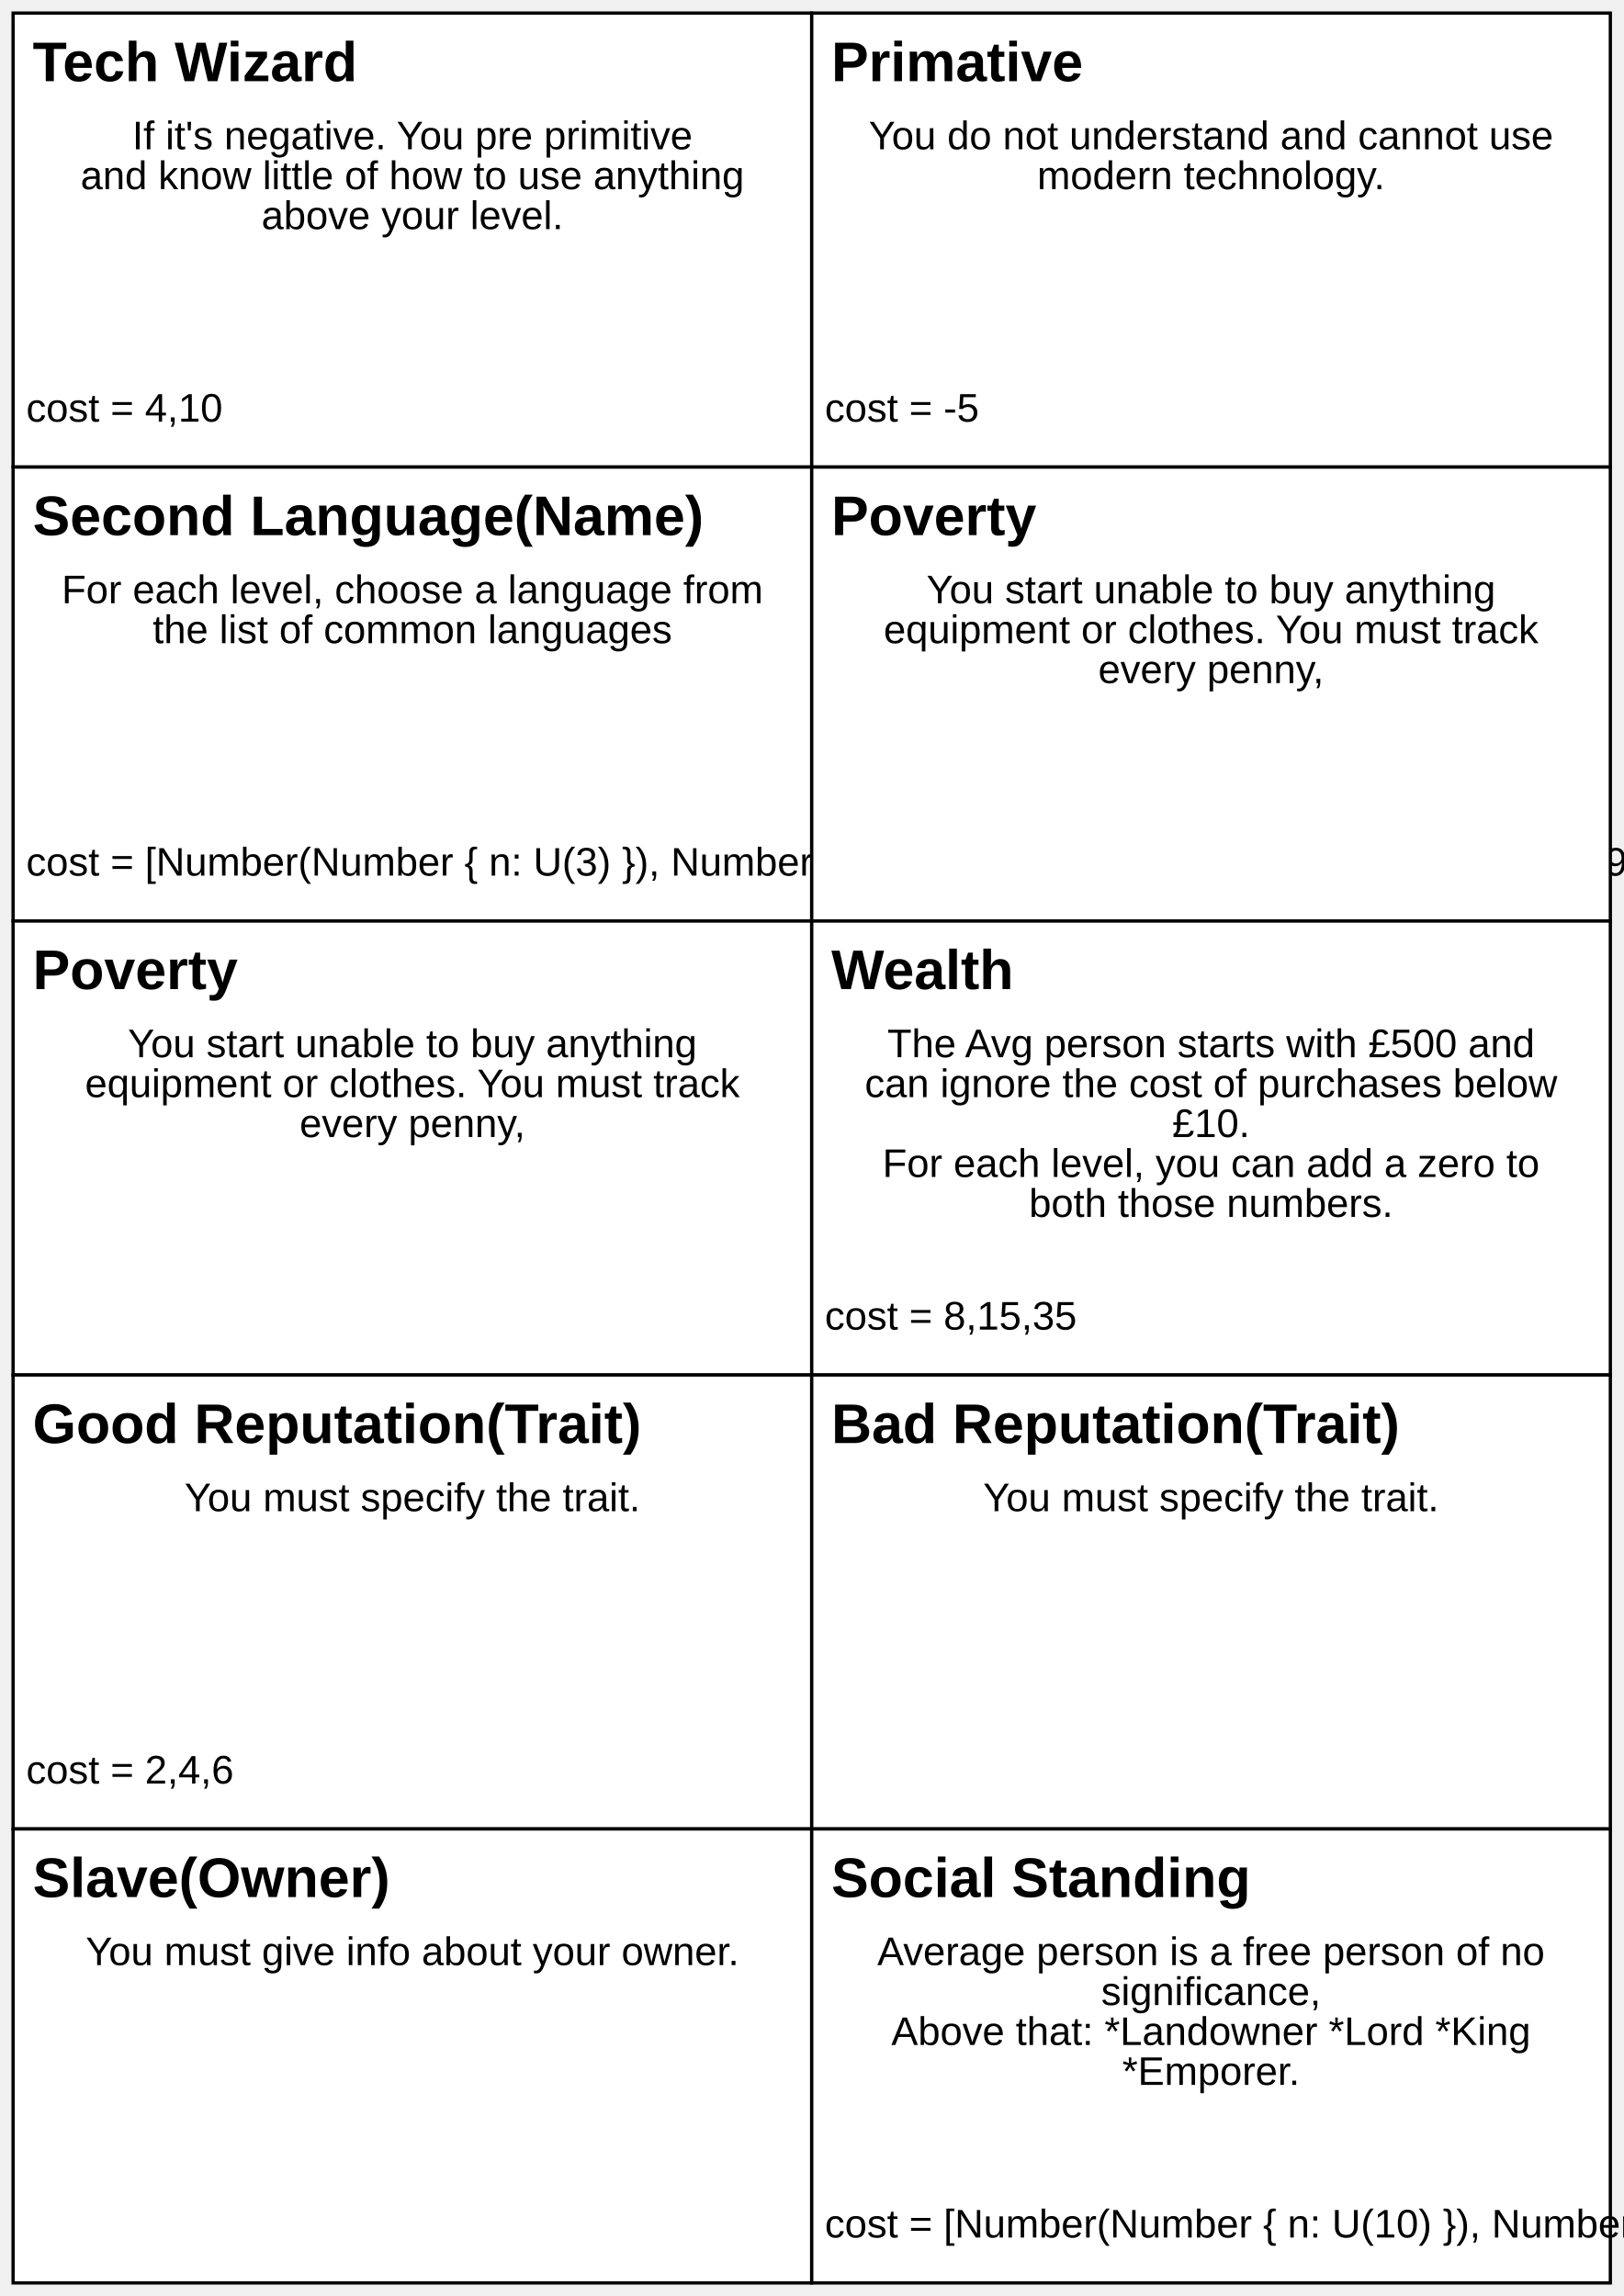
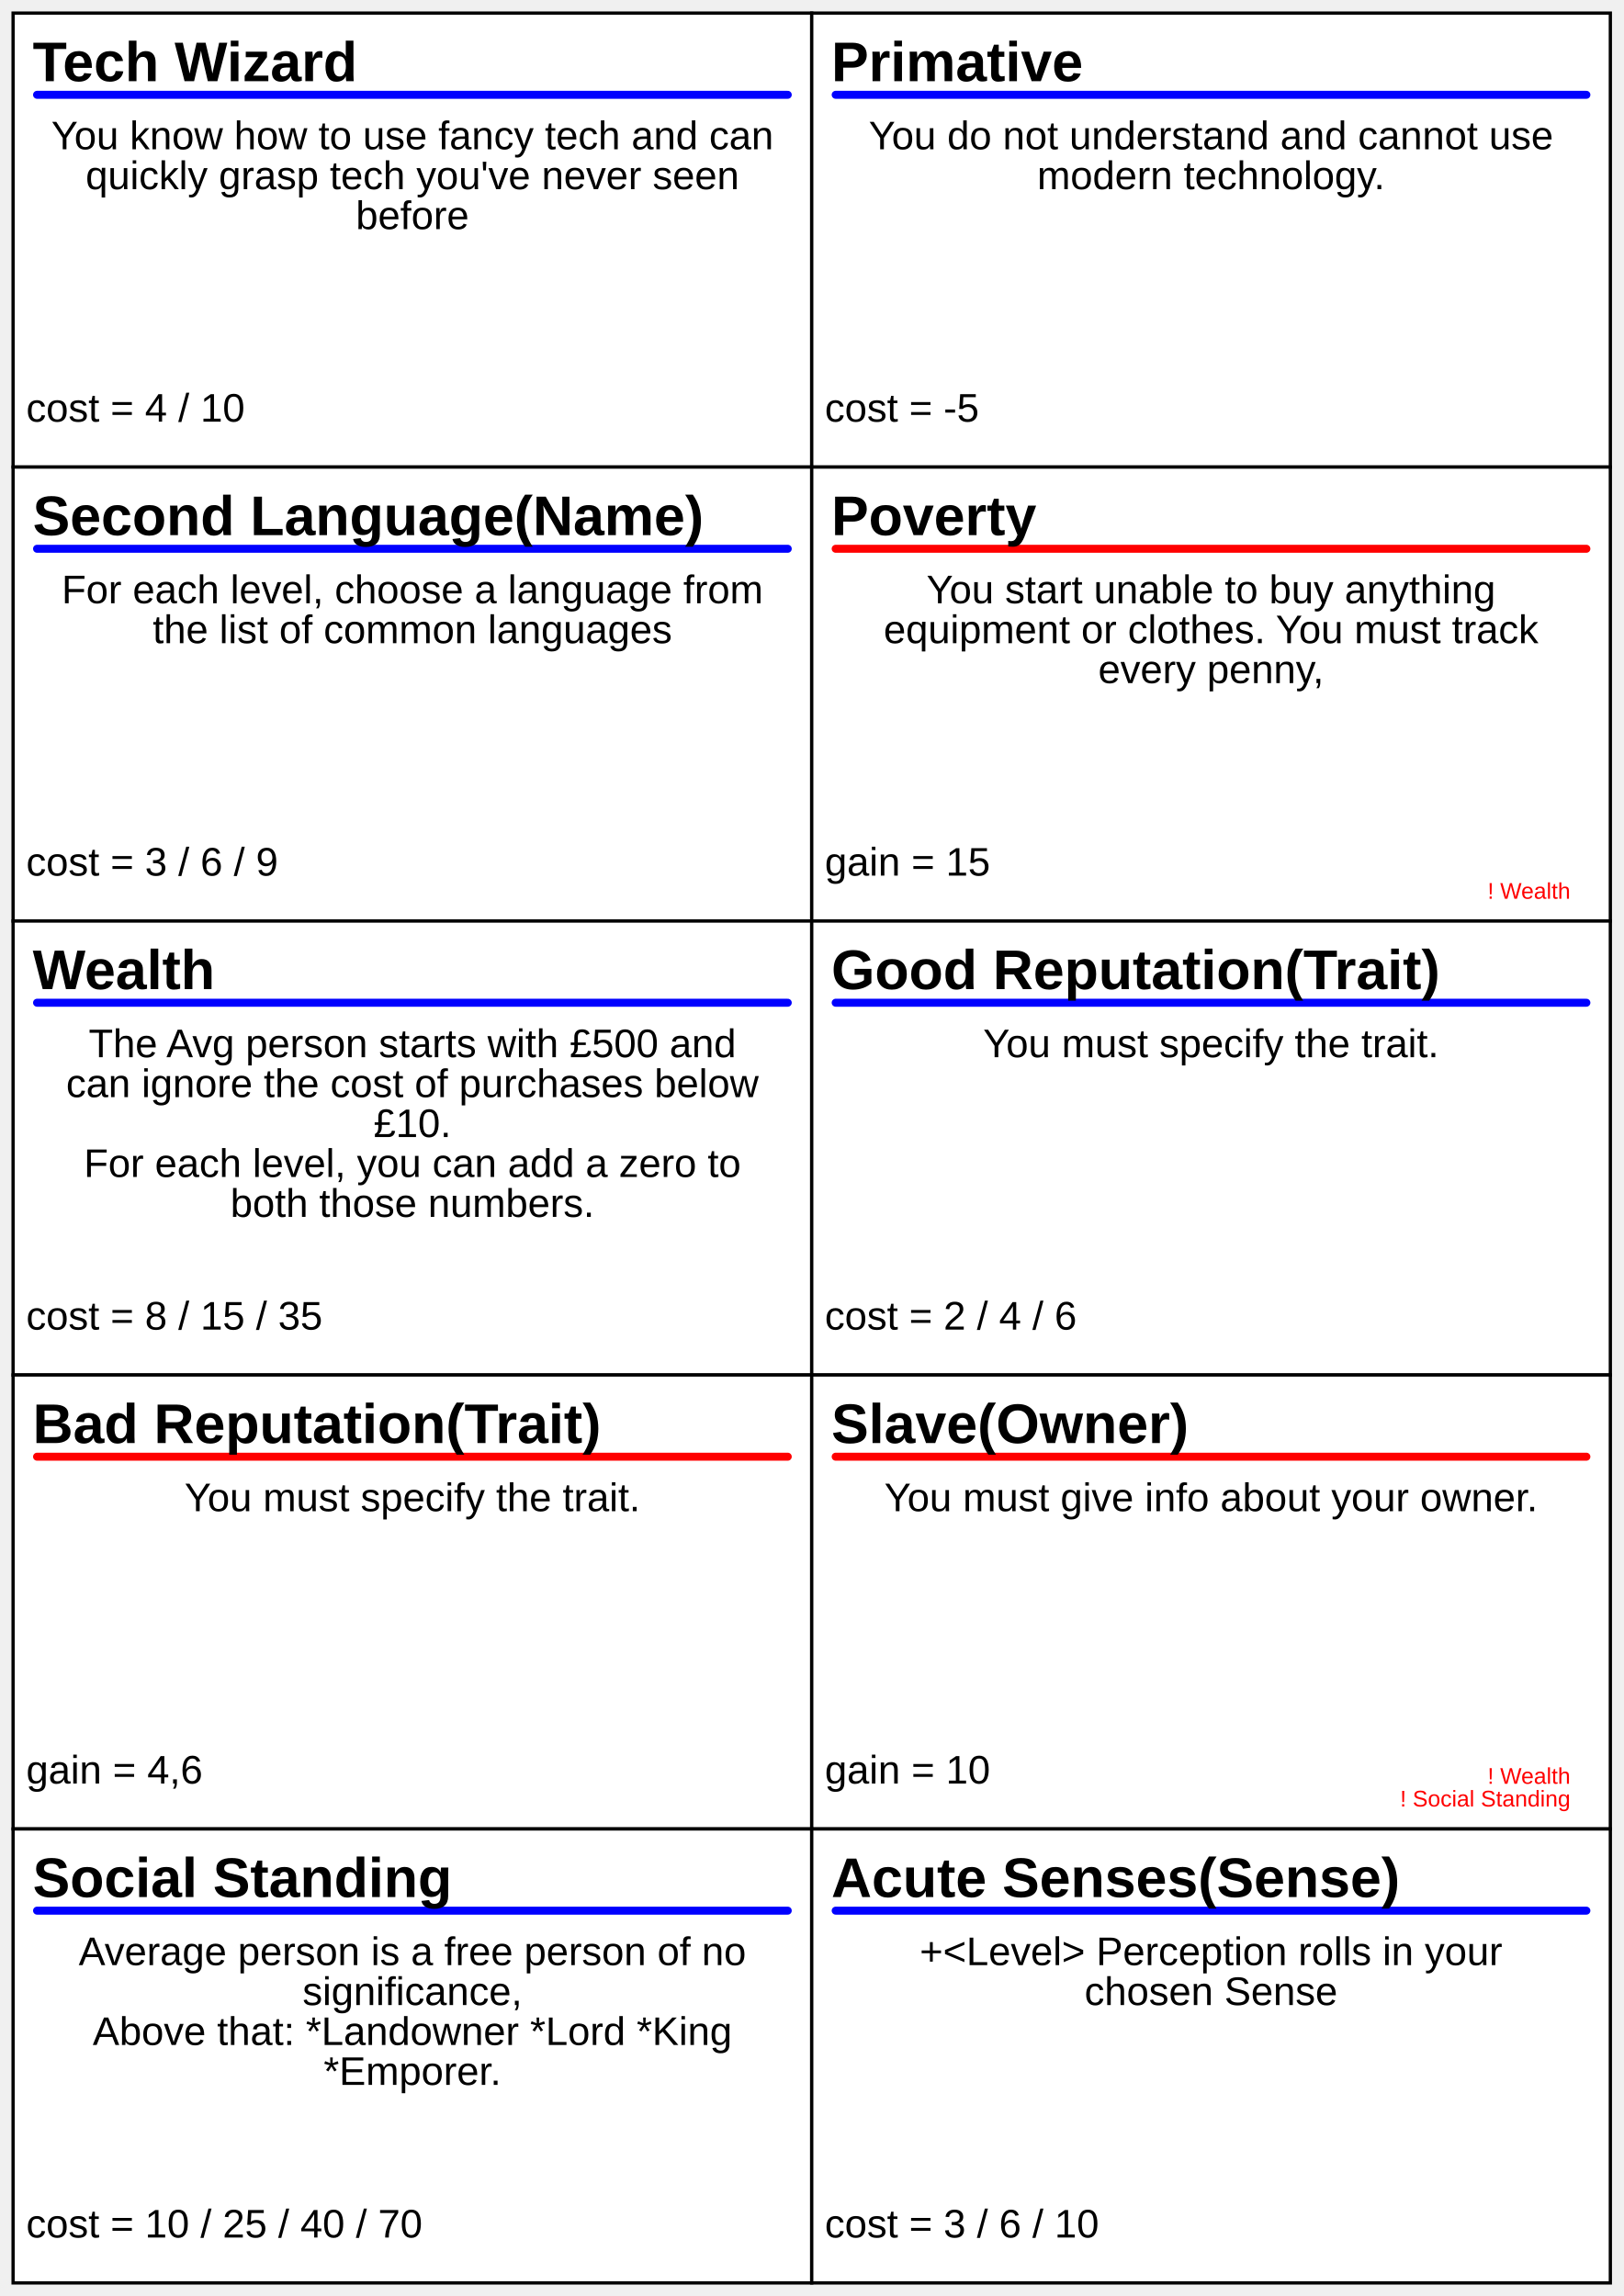
<svg xmlns="http://www.w3.org/2000/svg" width="2480px" height="3508px">
  <g transform="translate(20,20) ">
    <rect x="0px" y="0px" width="1220px" height="693.6px" fill="white" stroke="black" stroke-width="5px" />
+     <line x1="36.6px" y1="124.848px" x2="1183.4px" y2="124.848px" fill="blue" stroke="blue" stroke-width="12.2px" stroke-linecap="round" />
    <text x="30px" y="104.04px" font-size="85.4px" font-family="Arial" font-weight="bold" vertical-align="text-top">Tech Wizard</text>
-     <text x="610px" y="208.08px" font-size="61px" font-family="Arial" text-anchor="middle">If it's negative. You pre primitive</text>
-     <text x="610px" y="269.08px" font-size="61px" font-family="Arial" text-anchor="middle">and know little of how to use anything</text>
-     <text x="610px" y="330.08px" font-size="61px" font-family="Arial" text-anchor="middle">above your level.</text>
-     <text x="20px" y="624.24px" font-size="61px" font-family="Arial">cost = 4,10</text>
+     <text x="610px" y="208.08px" font-size="61px" font-family="Arial" text-anchor="middle">You know how to use fancy tech and can</text>
+     <text x="610px" y="269.08px" font-size="61px" font-family="Arial" text-anchor="middle">quickly grasp tech you've never seen</text>
+     <text x="610px" y="330.08px" font-size="61px" font-family="Arial" text-anchor="middle">before</text>
+     <text x="20px" y="624.24px" font-size="61px" font-family="Arial">cost = 4 / 10</text>
  </g>
  <g transform="translate(1240,20) ">
    <rect x="0px" y="0px" width="1220px" height="693.6px" fill="white" stroke="black" stroke-width="5px" />
+     <line x1="36.6px" y1="124.848px" x2="1183.4px" y2="124.848px" fill="blue" stroke="blue" stroke-width="12.2px" stroke-linecap="round" />
    <text x="30px" y="104.04px" font-size="85.4px" font-family="Arial" font-weight="bold" vertical-align="text-top">Primative</text>
    <text x="610px" y="208.08px" font-size="61px" font-family="Arial" text-anchor="middle">You do not understand and cannot use</text>
    <text x="610px" y="269.08px" font-size="61px" font-family="Arial" text-anchor="middle">modern technology.</text>
    <text x="20px" y="624.24px" font-size="61px" font-family="Arial">cost = -5</text>
  </g>
  <g transform="translate(20,713.6) ">
    <rect x="0px" y="0px" width="1220px" height="693.6px" fill="white" stroke="black" stroke-width="5px" />
+     <line x1="36.6px" y1="124.848px" x2="1183.4px" y2="124.848px" fill="blue" stroke="blue" stroke-width="12.2px" stroke-linecap="round" />
    <text x="30px" y="104.04px" font-size="85.4px" font-family="Arial" font-weight="bold" vertical-align="text-top">Second Language(Name)</text>
    <text x="610px" y="208.08px" font-size="61px" font-family="Arial" text-anchor="middle">For each level, choose a language from</text>
    <text x="610px" y="269.08px" font-size="61px" font-family="Arial" text-anchor="middle">the list of common languages</text>
-     <text x="20px" y="624.24px" font-size="61px" font-family="Arial">cost = [Number(Number { n: U(3) }), Number(Number { n: U(6) }), Number(Number { n: U(9) })]</text>
+     <text x="20px" y="624.24px" font-size="61px" font-family="Arial">cost = 3 / 6 / 9</text>
  </g>
  <g transform="translate(1240,713.6) ">
    <rect x="0px" y="0px" width="1220px" height="693.6px" fill="white" stroke="black" stroke-width="5px" />
+     <line x1="36.6px" y1="124.848px" x2="1183.4px" y2="124.848px" fill="red" stroke="red" stroke-width="12.2px" stroke-linecap="round" />
    <text x="30px" y="104.04px" font-size="85.4px" font-family="Arial" font-weight="bold" vertical-align="text-top">Poverty</text>
    <text x="610px" y="208.08px" font-size="61px" font-family="Arial" text-anchor="middle">You start unable to buy anything</text>
    <text x="610px" y="269.08px" font-size="61px" font-family="Arial" text-anchor="middle">equipment or clothes. You must track</text>
    <text x="610px" y="330.08px" font-size="61px" font-family="Arial" text-anchor="middle">every penny, </text>
+     <text x="20px" y="624.24px" font-size="61px" font-family="Arial">gain = 15</text>
+     <text x="1159px" y="659.6px" font-size="34.68px" font-family="Arial" text-anchor="end" fill="red">! Wealth</text>
  </g>
  <g transform="translate(20,1407.2) ">
    <rect x="0px" y="0px" width="1220px" height="693.6px" fill="white" stroke="black" stroke-width="5px" />
-     <text x="30px" y="104.04px" font-size="85.4px" font-family="Arial" font-weight="bold" vertical-align="text-top">Poverty</text>
-     <text x="610px" y="208.08px" font-size="61px" font-family="Arial" text-anchor="middle">You start unable to buy anything</text>
-     <text x="610px" y="269.08px" font-size="61px" font-family="Arial" text-anchor="middle">equipment or clothes. You must track</text>
-     <text x="610px" y="330.08px" font-size="61px" font-family="Arial" text-anchor="middle">every penny, </text>
-   </g>
-   <g transform="translate(1240,1407.2) ">
-     <rect x="0px" y="0px" width="1220px" height="693.6px" fill="white" stroke="black" stroke-width="5px" />
+     <line x1="36.6px" y1="124.848px" x2="1183.4px" y2="124.848px" fill="blue" stroke="blue" stroke-width="12.2px" stroke-linecap="round" />
    <text x="30px" y="104.04px" font-size="85.4px" font-family="Arial" font-weight="bold" vertical-align="text-top">Wealth</text>
    <text x="610px" y="208.08px" font-size="61px" font-family="Arial" text-anchor="middle">The Avg person starts with £500 and</text>
    <text x="610px" y="269.08px" font-size="61px" font-family="Arial" text-anchor="middle">can ignore the cost of purchases below</text>
    <text x="610px" y="330.08px" font-size="61px" font-family="Arial" text-anchor="middle">£10.</text>
    <text x="610px" y="391.08px" font-size="61px" font-family="Arial" text-anchor="middle">For each level, you can add a zero to</text>
    <text x="610px" y="452.08px" font-size="61px" font-family="Arial" text-anchor="middle">both those numbers.</text>
-     <text x="20px" y="624.24px" font-size="61px" font-family="Arial">cost = 8,15,35</text>
+     <text x="20px" y="624.24px" font-size="61px" font-family="Arial">cost = 8 / 15 / 35</text>
+   </g>
+   <g transform="translate(1240,1407.2) ">
+     <rect x="0px" y="0px" width="1220px" height="693.6px" fill="white" stroke="black" stroke-width="5px" />
+     <line x1="36.6px" y1="124.848px" x2="1183.4px" y2="124.848px" fill="blue" stroke="blue" stroke-width="12.2px" stroke-linecap="round" />
+     <text x="30px" y="104.04px" font-size="85.4px" font-family="Arial" font-weight="bold" vertical-align="text-top">Good Reputation(Trait)</text>
+     <text x="610px" y="208.08px" font-size="61px" font-family="Arial" text-anchor="middle">You must specify the trait.</text>
+     <text x="20px" y="624.24px" font-size="61px" font-family="Arial">cost = 2 / 4 / 6</text>
  </g>
  <g transform="translate(20,2100.8) ">
    <rect x="0px" y="0px" width="1220px" height="693.6px" fill="white" stroke="black" stroke-width="5px" />
-     <text x="30px" y="104.04px" font-size="85.4px" font-family="Arial" font-weight="bold" vertical-align="text-top">Good Reputation(Trait)</text>
+     <line x1="36.6px" y1="124.848px" x2="1183.4px" y2="124.848px" fill="red" stroke="red" stroke-width="12.2px" stroke-linecap="round" />
+     <text x="30px" y="104.04px" font-size="85.4px" font-family="Arial" font-weight="bold" vertical-align="text-top">Bad Reputation(Trait)</text>
    <text x="610px" y="208.08px" font-size="61px" font-family="Arial" text-anchor="middle">You must specify the trait.</text>
-     <text x="20px" y="624.24px" font-size="61px" font-family="Arial">cost = 2,4,6</text>
+     <text x="20px" y="624.24px" font-size="61px" font-family="Arial">gain = 4,6</text>
  </g>
  <g transform="translate(1240,2100.8) ">
    <rect x="0px" y="0px" width="1220px" height="693.6px" fill="white" stroke="black" stroke-width="5px" />
-     <text x="30px" y="104.04px" font-size="85.4px" font-family="Arial" font-weight="bold" vertical-align="text-top">Bad Reputation(Trait)</text>
-     <text x="610px" y="208.08px" font-size="61px" font-family="Arial" text-anchor="middle">You must specify the trait.</text>
+     <line x1="36.6px" y1="124.848px" x2="1183.4px" y2="124.848px" fill="red" stroke="red" stroke-width="12.2px" stroke-linecap="round" />
+     <text x="30px" y="104.04px" font-size="85.4px" font-family="Arial" font-weight="bold" vertical-align="text-top">Slave(Owner)</text>
+     <text x="610px" y="208.08px" font-size="61px" font-family="Arial" text-anchor="middle">You must give info about your owner.</text>
+     <text x="20px" y="624.24px" font-size="61px" font-family="Arial">gain = 10</text>
+     <text x="1159px" y="624.6px" font-size="34.68px" font-family="Arial" text-anchor="end" fill="red">! Wealth</text>
+     <text x="1159px" y="659.28px" font-size="34.68px" font-family="Arial" text-anchor="end" fill="red">! Social Standing</text>
  </g>
  <g transform="translate(20,2794.4) ">
    <rect x="0px" y="0px" width="1220px" height="693.6px" fill="white" stroke="black" stroke-width="5px" />
-     <text x="30px" y="104.04px" font-size="85.4px" font-family="Arial" font-weight="bold" vertical-align="text-top">Slave(Owner)</text>
-     <text x="610px" y="208.08px" font-size="61px" font-family="Arial" text-anchor="middle">You must give info about your owner.</text>
-   </g>
-   <g transform="translate(1240,2794.4) ">
-     <rect x="0px" y="0px" width="1220px" height="693.6px" fill="white" stroke="black" stroke-width="5px" />
+     <line x1="36.6px" y1="124.848px" x2="1183.4px" y2="124.848px" fill="blue" stroke="blue" stroke-width="12.2px" stroke-linecap="round" />
    <text x="30px" y="104.04px" font-size="85.4px" font-family="Arial" font-weight="bold" vertical-align="text-top">Social Standing</text>
    <text x="610px" y="208.08px" font-size="61px" font-family="Arial" text-anchor="middle">Average person is a free person of no</text>
    <text x="610px" y="269.08px" font-size="61px" font-family="Arial" text-anchor="middle">significance,</text>
    <text x="610px" y="330.08px" font-size="61px" font-family="Arial" text-anchor="middle">Above that: *Landowner *Lord *King</text>
    <text x="610px" y="391.08px" font-size="61px" font-family="Arial" text-anchor="middle">*Emporer.</text>
-     <text x="20px" y="624.24px" font-size="61px" font-family="Arial">cost = [Number(Number { n: U(10) }), Number(Number { n: U(25) }), Number(Number { n: U(40) }), Number(Number { n: U(70) })]</text>
+     <text x="20px" y="624.24px" font-size="61px" font-family="Arial">cost = 10 / 25 / 40 / 70</text>
+   </g>
+   <g transform="translate(1240,2794.4) ">
+     <rect x="0px" y="0px" width="1220px" height="693.6px" fill="white" stroke="black" stroke-width="5px" />
+     <line x1="36.6px" y1="124.848px" x2="1183.4px" y2="124.848px" fill="blue" stroke="blue" stroke-width="12.2px" stroke-linecap="round" />
+     <text x="30px" y="104.04px" font-size="85.4px" font-family="Arial" font-weight="bold" vertical-align="text-top">Acute Senses(Sense)</text>
+     <text x="610px" y="208.08px" font-size="61px" font-family="Arial" text-anchor="middle">+&lt;Level&gt; Perception rolls in your</text>
+     <text x="610px" y="269.08px" font-size="61px" font-family="Arial" text-anchor="middle">chosen Sense</text>
+     <text x="20px" y="624.24px" font-size="61px" font-family="Arial">cost = 3 / 6 / 10</text>
  </g>
</svg>
